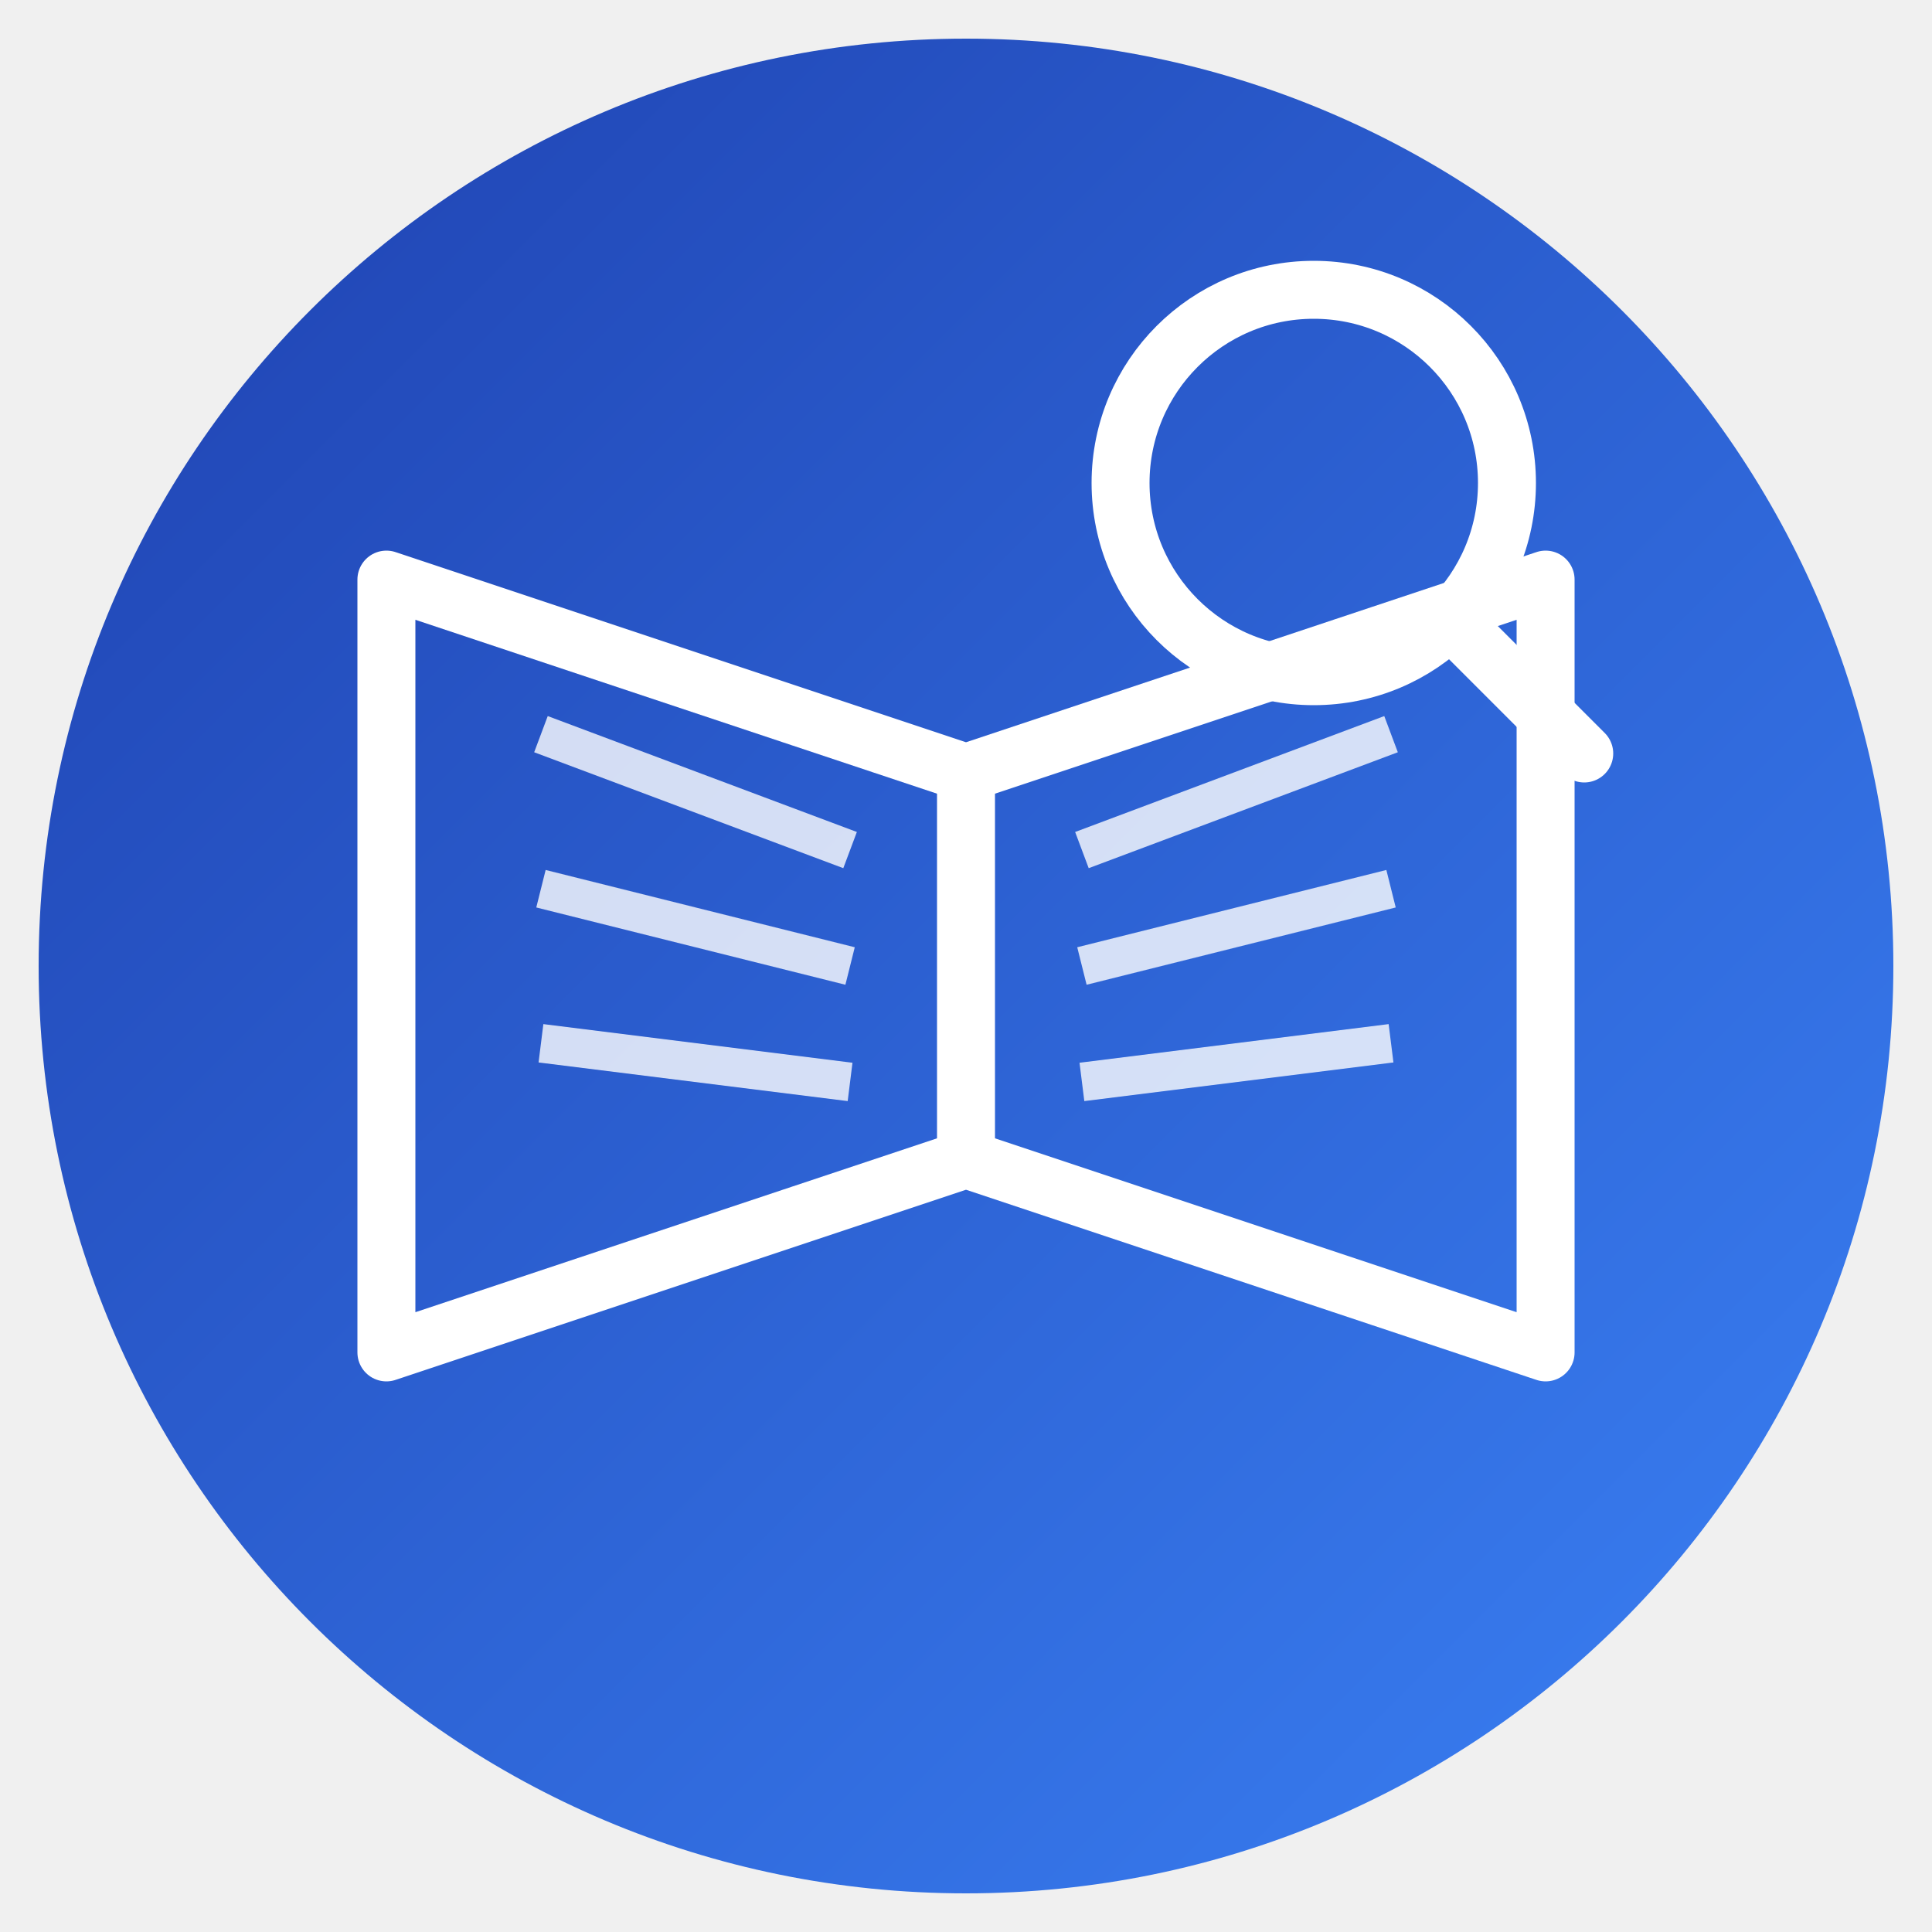
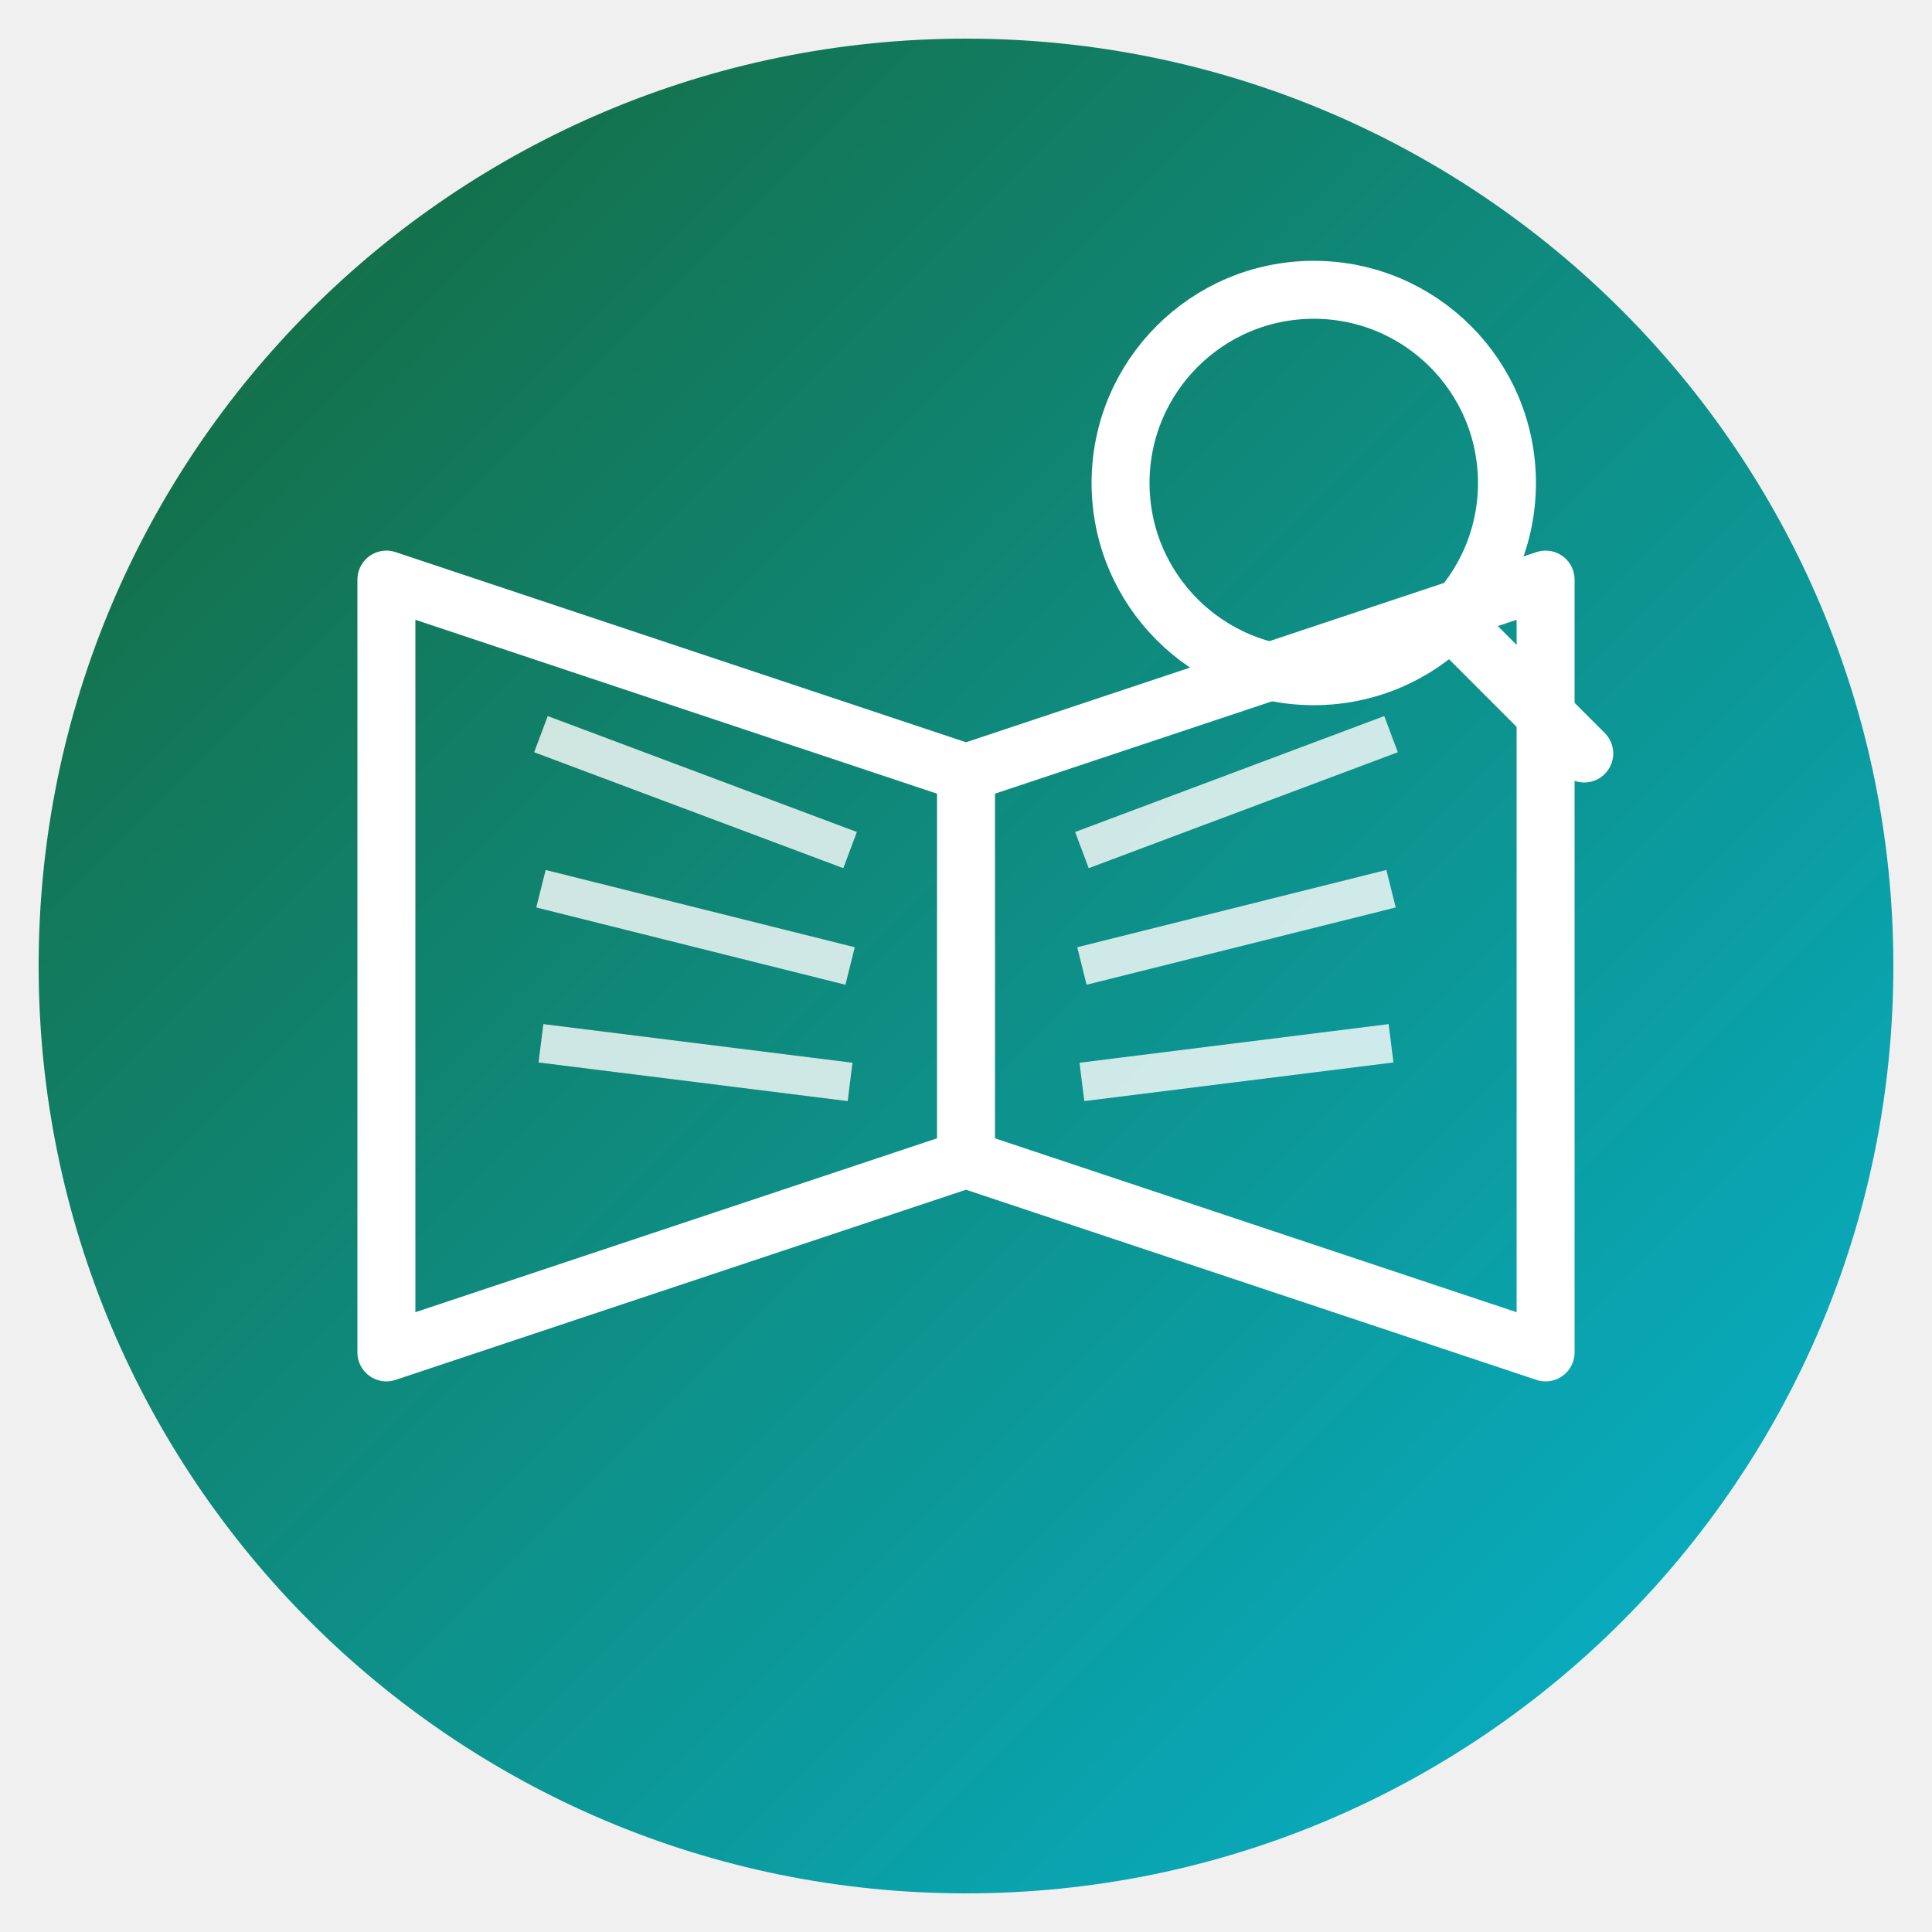
<svg xmlns="http://www.w3.org/2000/svg" viewBox="0 0 100 100">
  <defs>
    <linearGradient id="grad" x1="0%" y1="0%" x2="100%" y2="100%">
-       <stop offset="0%" style="stop-color:#1e40af;stop-opacity:1" />
-       <stop offset="100%" style="stop-color:#3b82f6;stop-opacity:1" />
+       <stop offset="0%" style="stop-color:#166534;stop-opacity:1" />
+       <stop offset="100%" style="stop-color:#06b6d4;stop-opacity:1" />
    </linearGradient>
  </defs>
  <circle cx="50" cy="50" r="48" fill="url(#grad)" />
  <g fill="white">
    <path d="M20 70 L50 60 L80 70 L80 30 L50 40 L20 30 Z" fill="none" stroke="white" stroke-width="3" stroke-linejoin="round" />
    <line x1="50" y1="40" x2="50" y2="60" stroke="white" stroke-width="3" />
    <line x1="28" y1="38" x2="44" y2="44" stroke="white" stroke-width="2" opacity="0.8" />
    <line x1="28" y1="46" x2="44" y2="50" stroke="white" stroke-width="2" opacity="0.8" />
    <line x1="28" y1="54" x2="44" y2="56" stroke="white" stroke-width="2" opacity="0.8" />
    <line x1="56" y1="44" x2="72" y2="38" stroke="white" stroke-width="2" opacity="0.8" />
    <line x1="56" y1="50" x2="72" y2="46" stroke="white" stroke-width="2" opacity="0.8" />
    <line x1="56" y1="56" x2="72" y2="54" stroke="white" stroke-width="2" opacity="0.8" />
    <circle cx="68" cy="25" r="10" fill="none" stroke="white" stroke-width="3" />
    <line x1="75" y1="32" x2="82" y2="39" stroke="white" stroke-width="3" stroke-linecap="round" />
  </g>
</svg>
